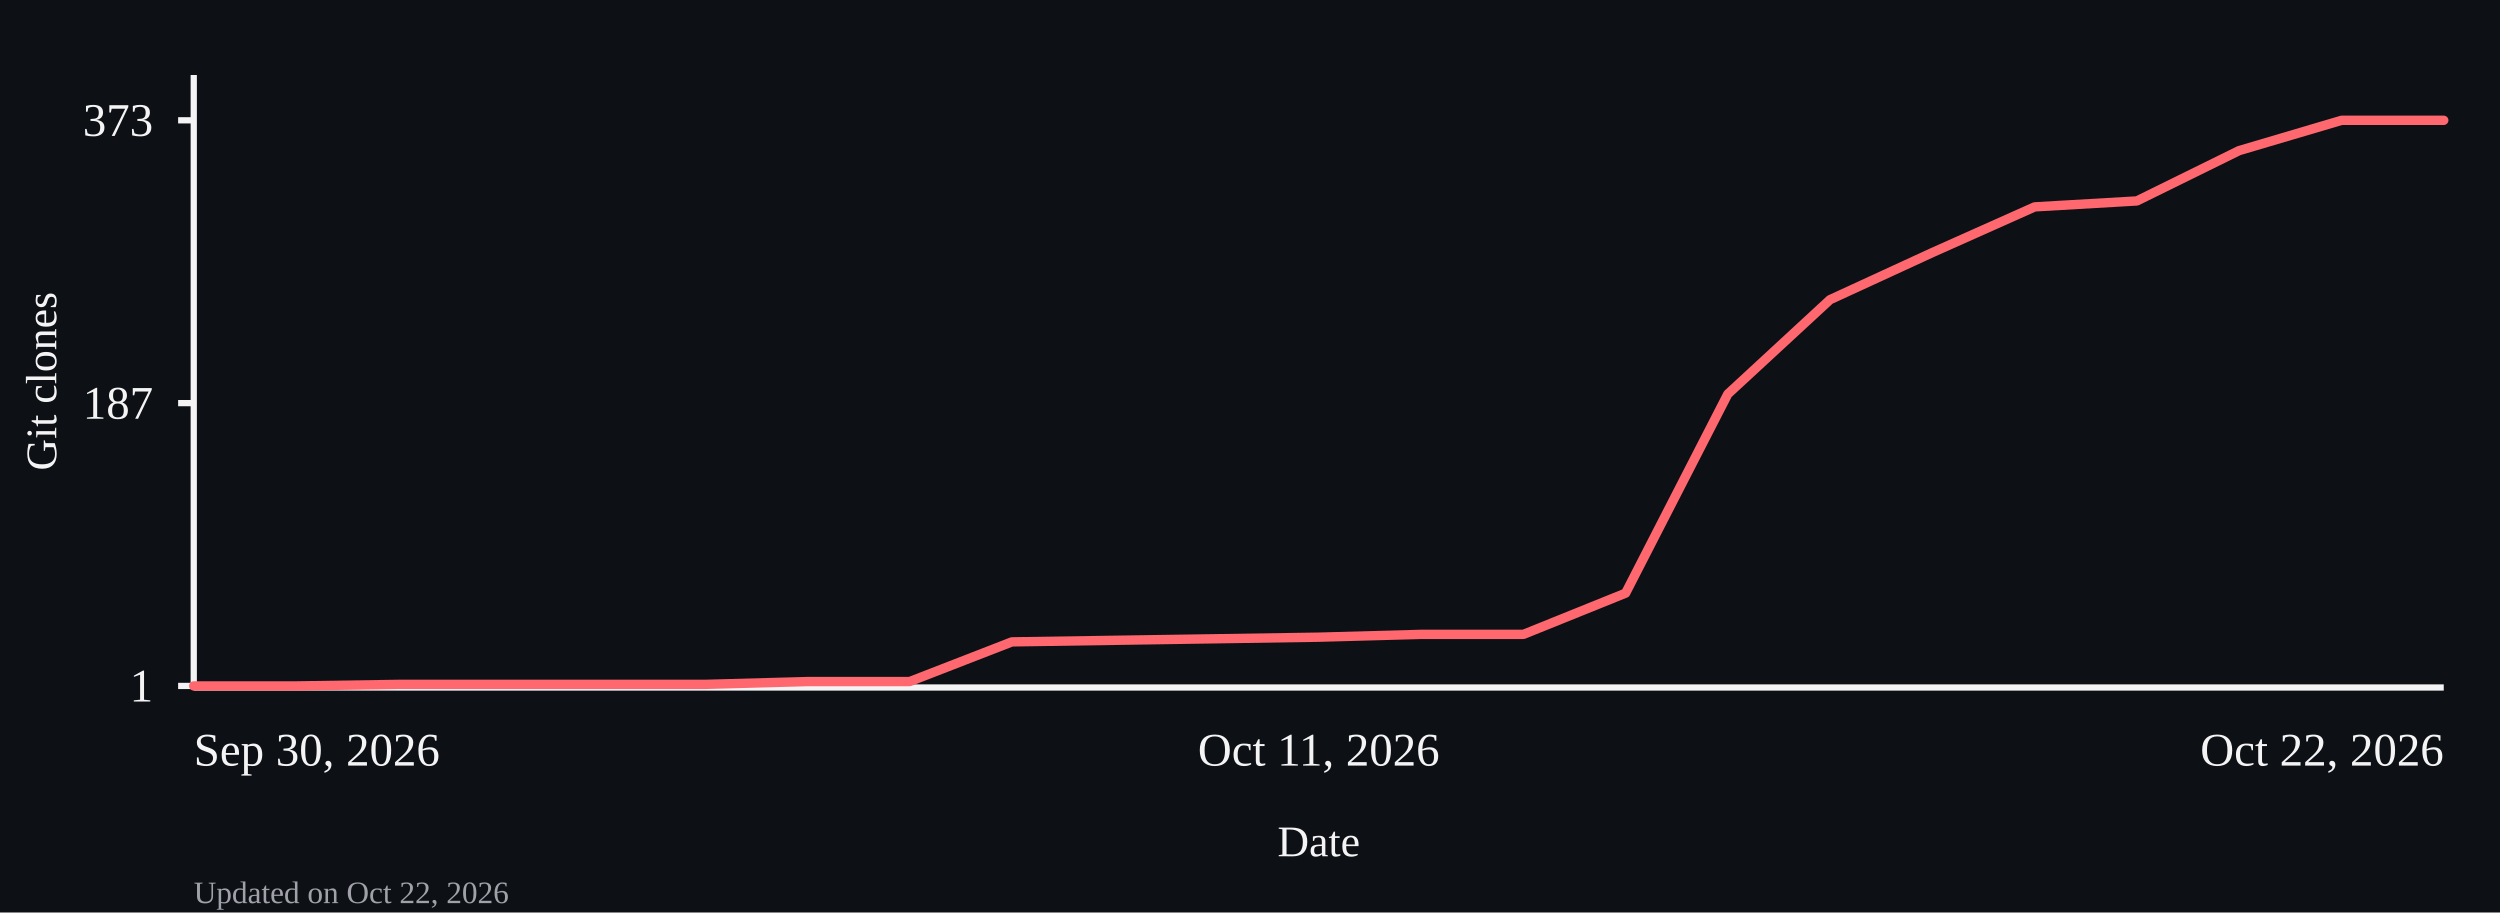
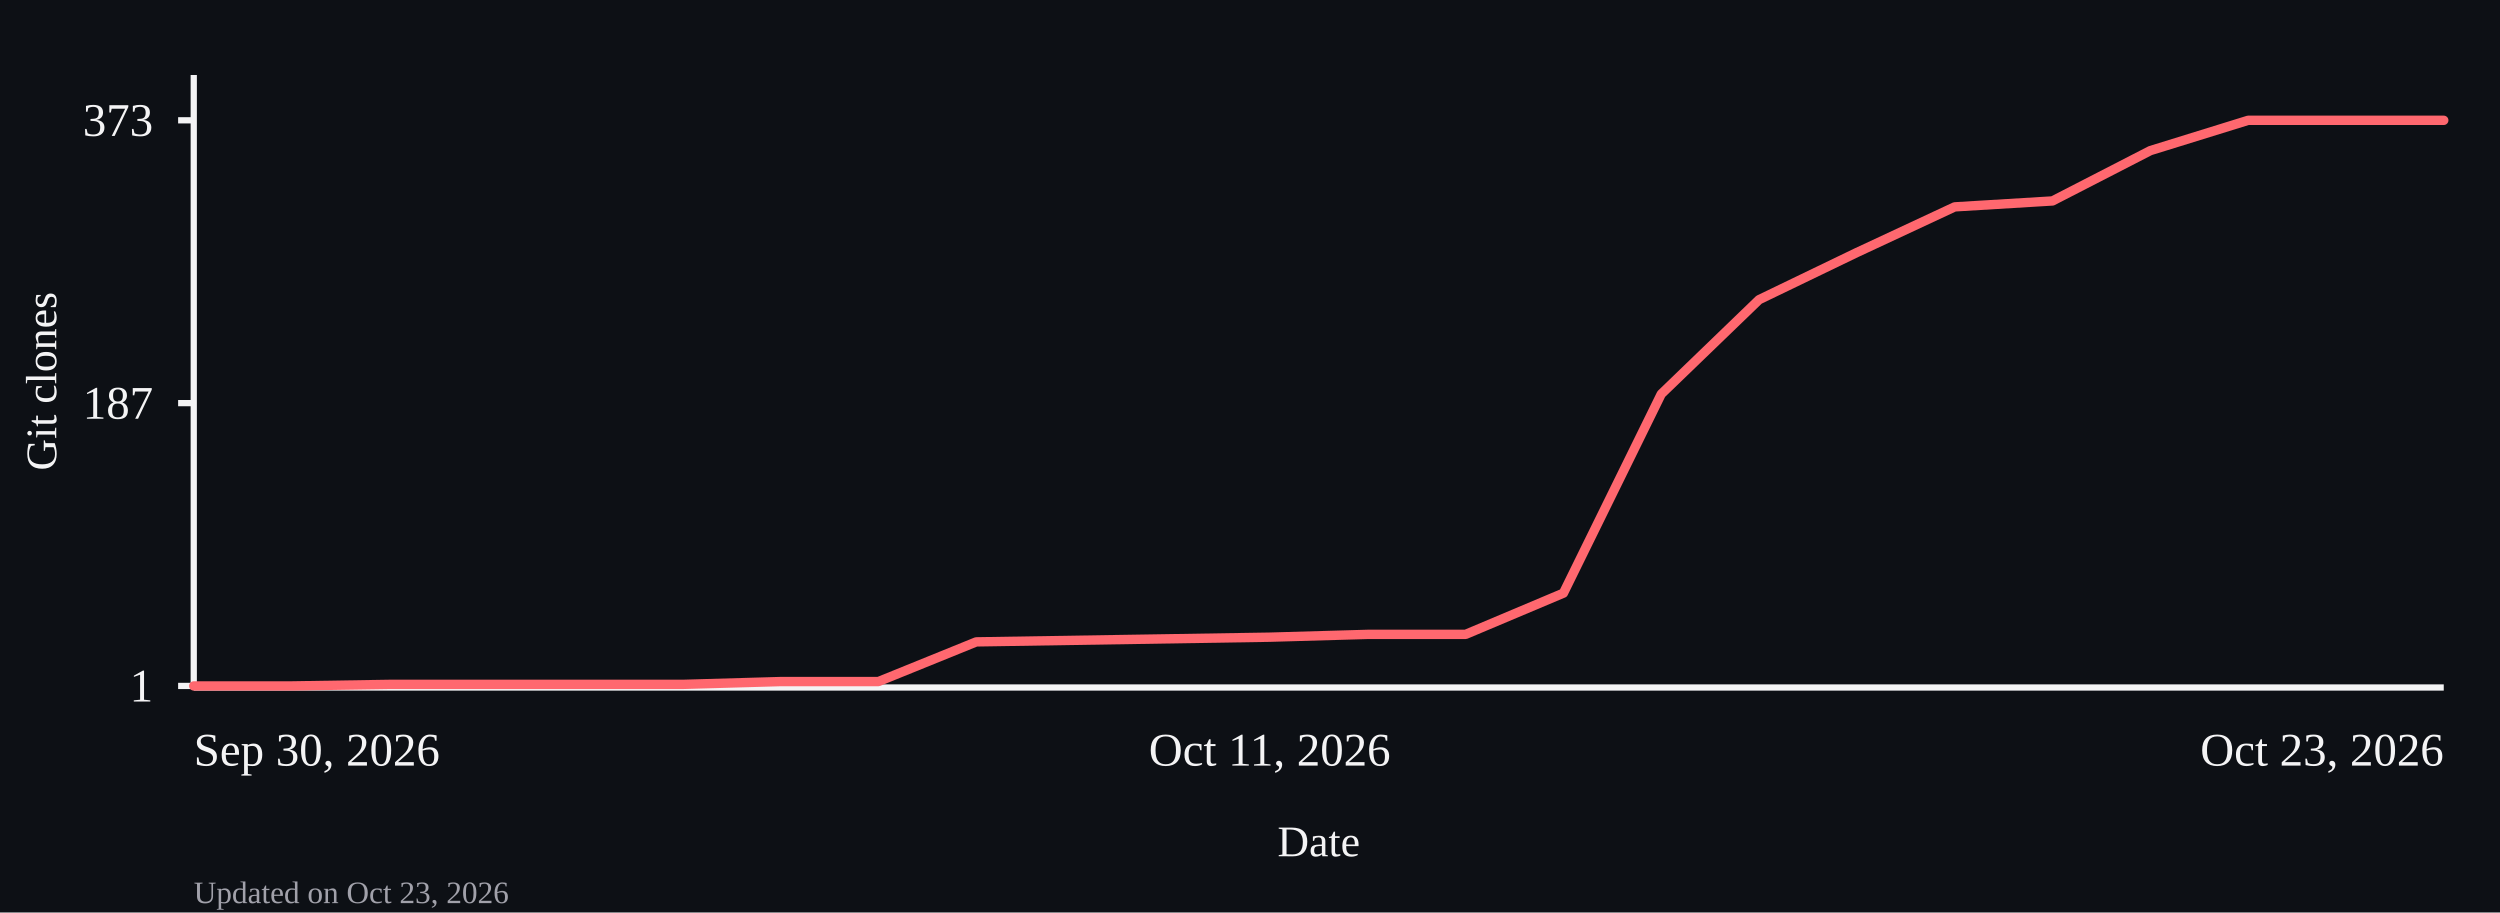
<svg xmlns="http://www.w3.org/2000/svg" width="800" height="292" viewBox="0 0 800 292" role="img" aria-labelledby="title desc">
  <rect width="800" height="292" fill="#0d1015" />
  <line x1="57" y1="38.5" x2="62" y2="38.5" stroke="#f4f4f5" stroke-width="2" />
  <text x="49" y="43.5" text-anchor="end" fill="#f4f4f5" font-size="15">373</text>
  <line x1="57" y1="129.0" x2="62" y2="129.0" stroke="#f4f4f5" stroke-width="2" />
  <text x="49" y="134.0" text-anchor="end" fill="#f4f4f5" font-size="15">187</text>
  <line x1="57" y1="219.5" x2="62" y2="219.5" stroke="#f4f4f5" stroke-width="2" />
  <text x="49" y="224.5" text-anchor="end" fill="#f4f4f5" font-size="15">1</text>
  <line x1="62" y1="24" x2="62" y2="220" stroke="#f4f4f5" stroke-width="2" />
  <line x1="62" y1="220" x2="782" y2="220" stroke="#f4f4f5" stroke-width="2" />
-   <path d="M62.0 219.5 L94.7 219.5 L127.5 219.0 L160.2 219.0 L192.9 219.0 L225.6 219.0 L258.4 218.1 L291.1 218.1 L323.8 205.4 L356.5 204.9 L389.3 204.4 L422.0 203.9 L454.7 203.0 L487.5 203.0 L520.2 189.8 L552.9 126.1 L585.6 95.9 L618.4 80.8 L651.1 66.2 L683.8 64.3 L716.5 48.2 L749.3 38.5 L782.0 38.5" fill="none" stroke="#ff686f" stroke-width="3" stroke-linecap="round" stroke-linejoin="round" />
+   <path d="M62.0 219.5 L93.3 219.5 L124.6 219.0 L155.9 219.0 L187.2 219.0 L218.5 219.0 L249.8 218.1 L281.1 218.1 L312.4 205.4 L343.7 204.9 L375.0 204.4 L406.3 203.9 L437.7 203.0 L469.0 203.0 L500.3 189.8 L531.6 126.1 L562.9 95.9 L594.2 80.8 L625.5 66.2 L656.8 64.3 L688.1 48.2 L719.4 38.5 L750.7 38.5 L782.0 38.5" fill="none" stroke="#ff686f" stroke-width="3" stroke-linecap="round" stroke-linejoin="round" />
  <text x="62.0" y="245" text-anchor="start" fill="#f4f4f5" font-size="15">Sep 30, 2026</text>
-   <text x="422.0" y="245" text-anchor="middle" fill="#f4f4f5" font-size="15">Oct 11, 2026</text>
-   <text x="782.0" y="245" text-anchor="end" fill="#f4f4f5" font-size="15">Oct 22, 2026</text>
+   <text x="406.3" y="245" text-anchor="middle" fill="#f4f4f5" font-size="15">Oct 11, 2026</text>
+   <text x="782.0" y="245" text-anchor="end" fill="#f4f4f5" font-size="15">Oct 23, 2026</text>
  <text x="422.0" y="274" text-anchor="middle" fill="#f4f4f5" font-size="14">Date</text>
  <text x="18" y="122.0" transform="rotate(-90 18 122.0)" text-anchor="middle" fill="#f4f4f5" font-size="14">Git clones</text>
-   <text x="62" y="289" fill="#a1a1aa" font-size="10">Updated on Oct 22, 2026</text>
+   <text x="62" y="289" fill="#a1a1aa" font-size="10">Updated on Oct 23, 2026</text>
</svg>
